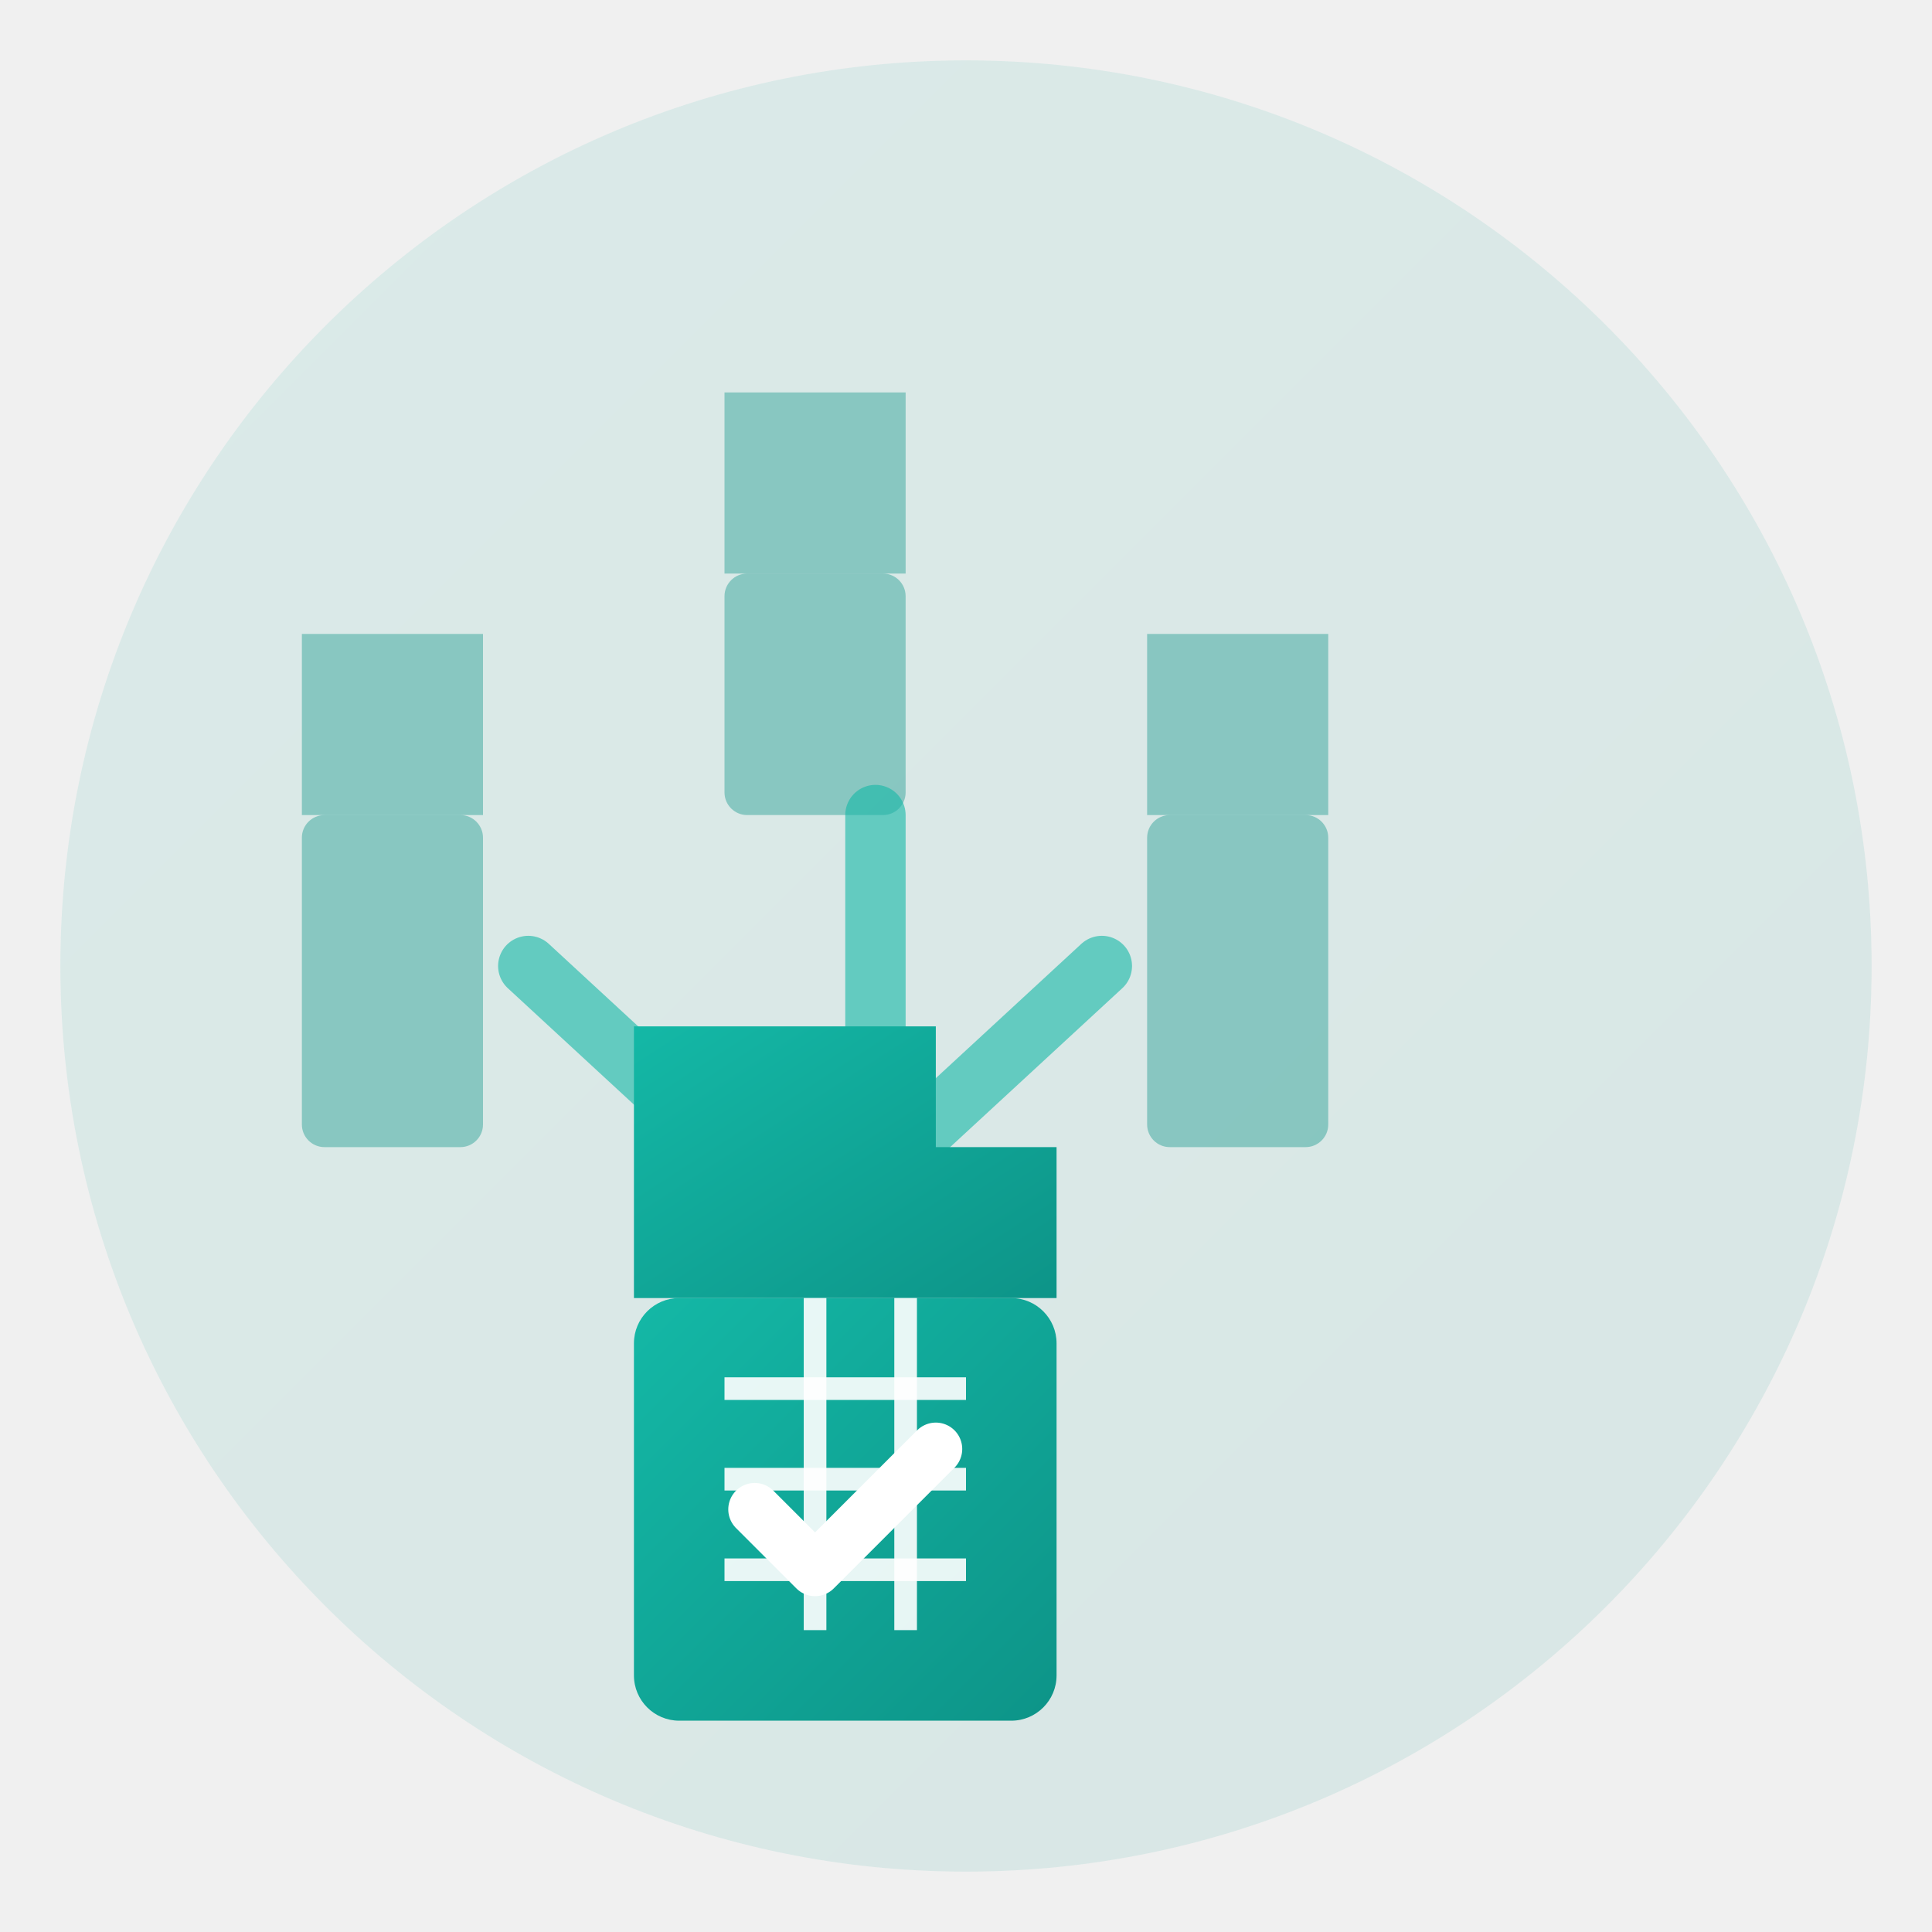
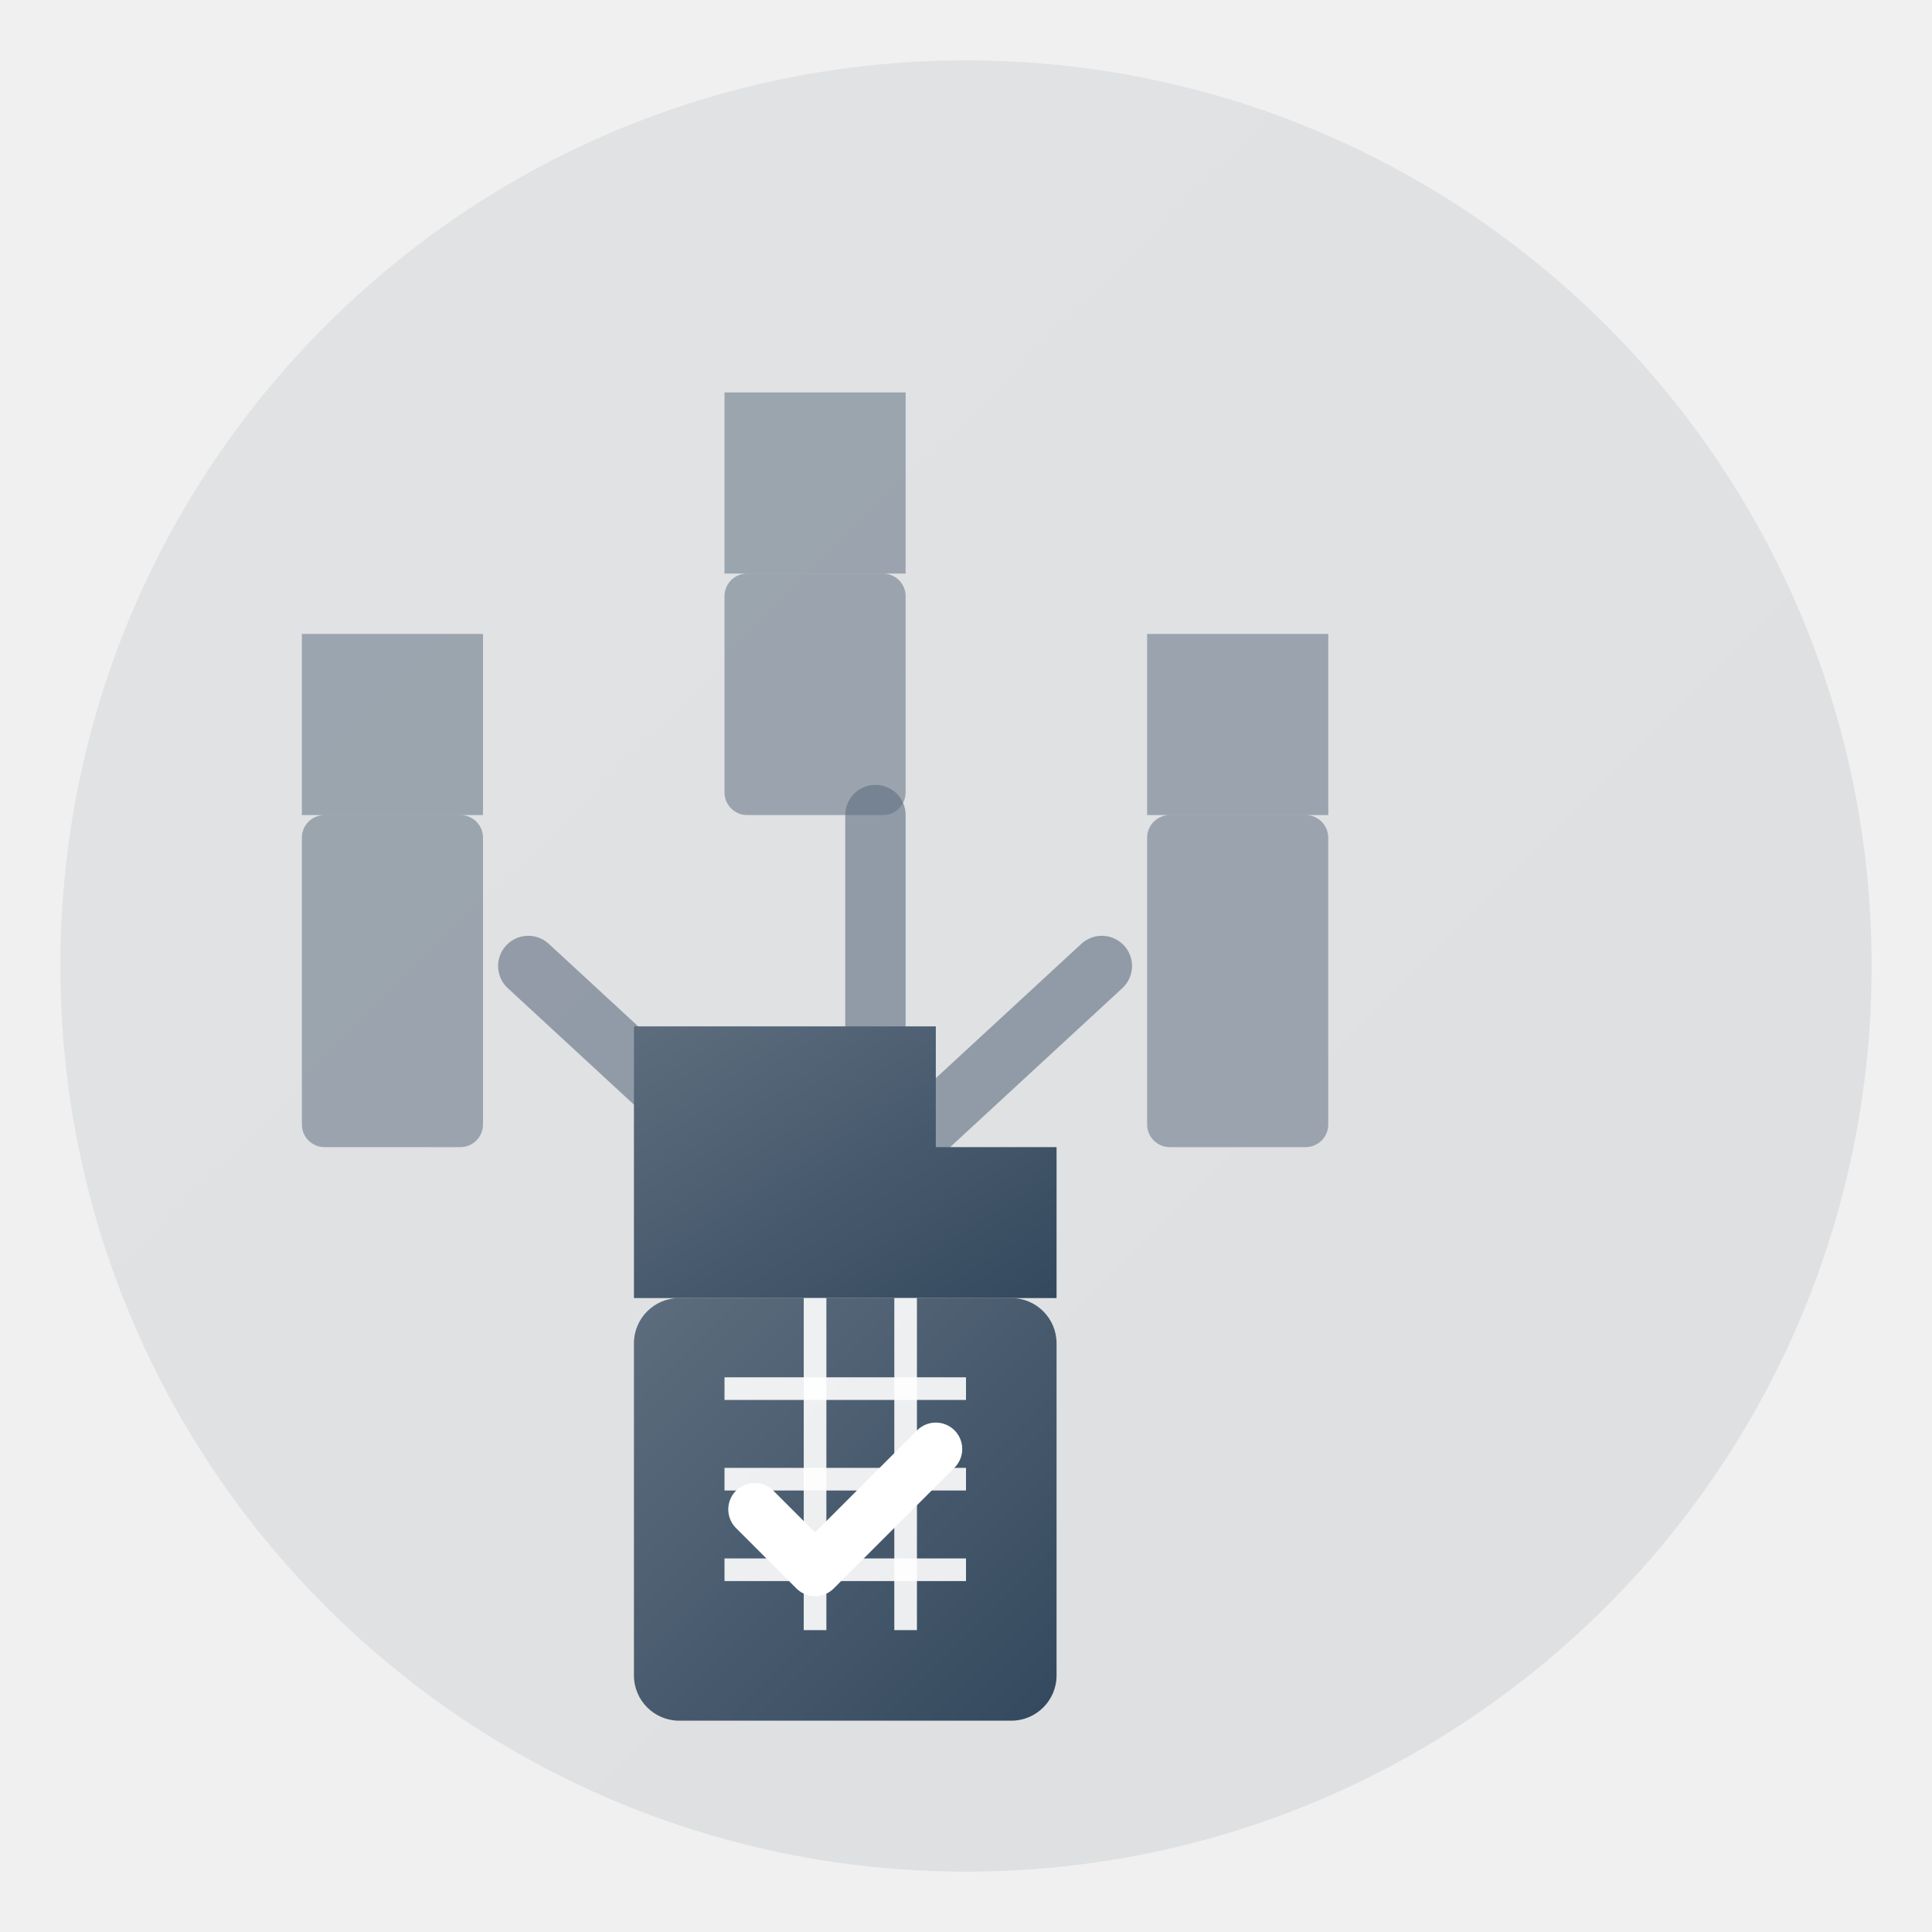
<svg xmlns="http://www.w3.org/2000/svg" width="128" height="128" viewBox="0 0 128 128" fill="none">
  <circle cx="64" cy="64" r="60" fill="url(#logoGradient)" opacity="0.1" />
-   <path d="M20 42 L20 54 L32 54 L32 42 Z" fill="#0d9488" opacity="0.4" />
-   <rect x="20" y="54" width="12" height="22" rx="1.5" fill="#0d9488" opacity="0.4" />
-   <path d="M48 26 L48 38 L60 38 L60 26 Z" fill="#0d9488" opacity="0.4" />
-   <rect x="48" y="38" width="12" height="16" rx="1.5" fill="#0d9488" opacity="0.4" />
-   <path d="M76 42 L76 54 L88 54 L88 42 Z" fill="#0d9488" opacity="0.4" />
-   <rect x="76" y="54" width="12" height="22" rx="1.5" fill="#0d9488" opacity="0.4" />
-   <path d="M35 64 L48 76" stroke="#14b8a6" stroke-width="4" stroke-linecap="round" opacity="0.6" />
-   <path d="M58 54 L58 70" stroke="#14b8a6" stroke-width="4" stroke-linecap="round" opacity="0.6" />
-   <path d="M73 64 L60 76" stroke="#14b8a6" stroke-width="4" stroke-linecap="round" opacity="0.6" />
+   <path d="M20 42 L20 54 L32 54 L32 42 Z" fill="#34495e" opacity="0.4" />
+   <rect x="20" y="54" width="12" height="22" rx="1.5" fill="#34495e" opacity="0.4" />
+   <path d="M48 26 L48 38 L60 38 L60 26 Z" fill="#34495e" opacity="0.4" />
+   <rect x="48" y="38" width="12" height="16" rx="1.5" fill="#34495e" opacity="0.4" />
+   <path d="M76 42 L76 54 L88 54 L88 42 Z" fill="#34495e" opacity="0.4" />
+   <rect x="76" y="54" width="12" height="22" rx="1.5" fill="#34495e" opacity="0.4" />
+   <path d="M35 64 L48 76" stroke="#5d6d7e" stroke-width="4" stroke-linecap="round" opacity="0.6" />
+   <path d="M58 54 L58 70" stroke="#5d6d7e" stroke-width="4" stroke-linecap="round" opacity="0.6" />
+   <path d="M73 64 L60 76" stroke="#5d6d7e" stroke-width="4" stroke-linecap="round" opacity="0.6" />
  <path d="M42 76 L42 86 L70 86 L70 76 L62 76 L62 68 L42 68 Z" fill="url(#logoGradient)" />
  <rect x="42" y="86" width="28" height="28" rx="3" fill="url(#logoGradient)" />
  <line x1="48" y1="92" x2="64" y2="92" stroke="white" stroke-width="1.5" opacity="0.9" />
  <line x1="48" y1="98" x2="64" y2="98" stroke="white" stroke-width="1.5" opacity="0.9" />
  <line x1="48" y1="104" x2="64" y2="104" stroke="white" stroke-width="1.5" opacity="0.9" />
  <line x1="54" y1="86" x2="54" y2="108" stroke="white" stroke-width="1.5" opacity="0.9" />
  <line x1="60" y1="86" x2="60" y2="108" stroke="white" stroke-width="1.5" opacity="0.9" />
  <path d="M50 100 L54 104 L62 96" stroke="white" stroke-width="3.5" stroke-linecap="round" stroke-linejoin="round" />
  <defs>
    <linearGradient id="logoGradient" x1="0%" y1="0%" x2="100%" y2="100%">
-       <stop offset="0%" style="stop-color:#14b8a6;stop-opacity:1" />
-       <stop offset="100%" style="stop-color:#0d9488;stop-opacity:1" />
+       <stop offset="0%" style="stop-color:#5d6d7e;stop-opacity:1" />
+       <stop offset="100%" style="stop-color:#34495e;stop-opacity:1" />
    </linearGradient>
  </defs>
</svg>
